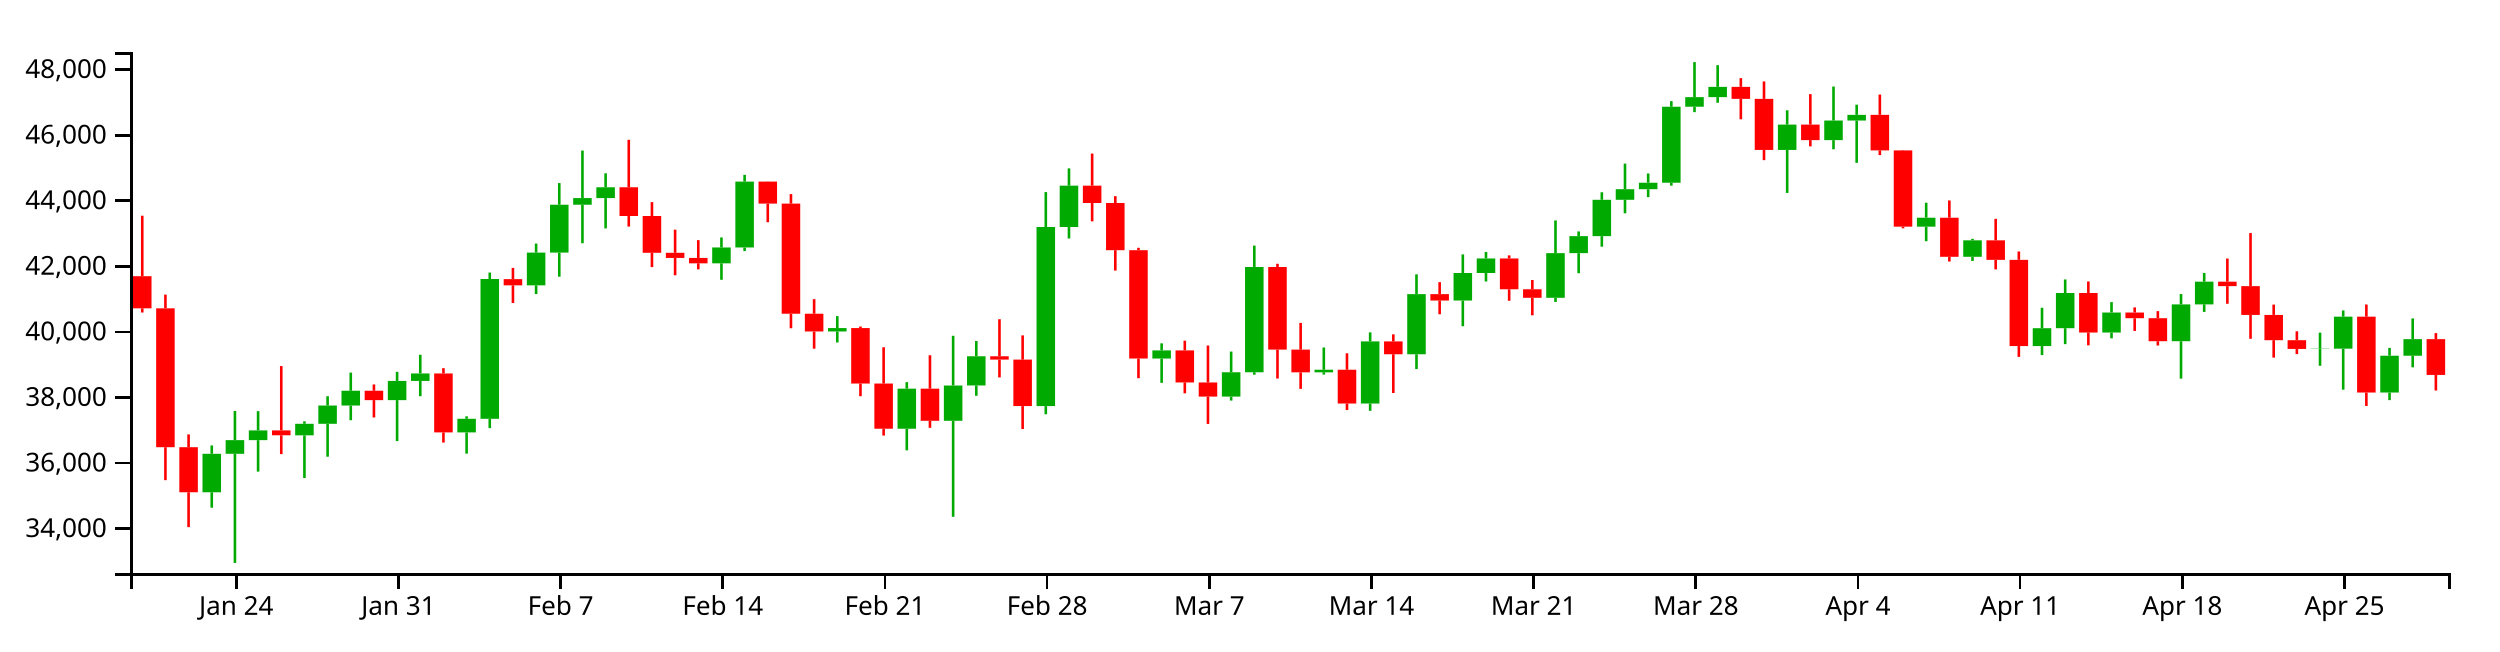
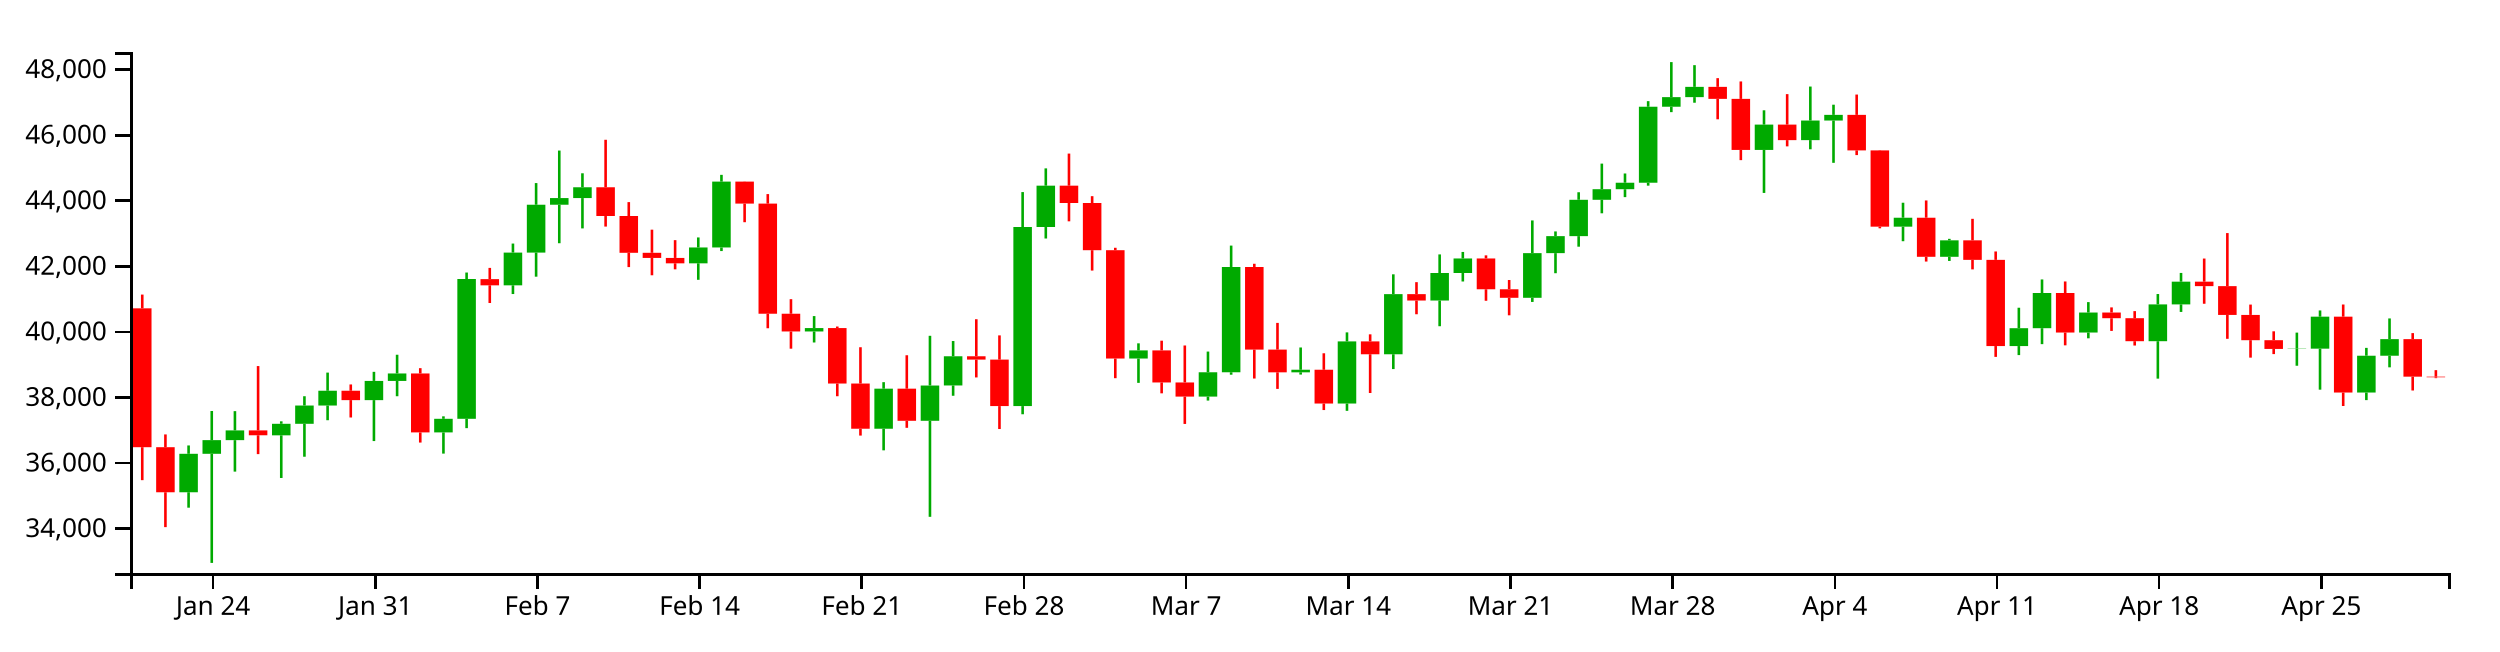
<svg xmlns="http://www.w3.org/2000/svg" version="1.1" width="960" height="250">
  <g transform="translate(50,20)">
    <style>.axis path,.axis line{fill:none;stroke:#000;shape-rendering:crispEdges;}path.candle{stroke:#000000;}path.candle.body{stroke-width:0;}path.candle.up{fill:#00AA00;stroke:#00AA00;}path.candle.down{fill:#FF0000;stroke:#FF0000;}</style>
    <g class="candlestick">
      <g class="data">
-         <path class="candle body up" d="M 27.757 169.028 l 7.117 0 L 34.874 154.257 l -7.117 0 L 27.757 169.028 M 36.653 154.257 l 7.117 0 L 43.77 149.021 l -7.117 0 L 36.653 154.257 M 45.55 149.021 l 7.117 0 L 52.667 145.269 l -7.117 0 L 45.55 149.021 M 63.343 147.172 l 7.117 0 L 70.46 142.728 l -7.117 0 L 63.343 147.172 M 72.239 142.728 l 7.117 0 L 79.356 135.722 l -7.117 0 L 72.239 142.728 M 81.136 135.722 l 7.117 0 L 88.253 130.052 l -7.117 0 L 81.136 135.722 M 98.928 133.642 l 7.117 0 L 106.046 126.274 l -7.117 0 L 98.928 133.642 M 107.825 126.274 l 7.117 0 L 114.942 123.407 l -7.117 0 L 107.825 126.274 M 125.618 146.049 l 7.117 0 L 132.735 140.821 l -7.117 0 L 125.618 146.049 M 134.514 140.816 l 7.117 0 L 141.631 87.147 l -7.117 0 L 134.514 140.816 M 152.307 89.56 l 7.117 0 L 159.424 76.991 l -7.117 0 L 152.307 89.56 M 161.204 76.991 l 7.117 0 L 168.321 58.618 l -7.117 0 L 161.204 76.991 M 170.1 58.618 l 7.117 0 L 177.217 56.062 l -7.117 0 L 170.1 58.618 M 178.996 56.062 l 7.117 0 L 186.114 51.91 l -7.117 0 L 178.996 56.062 M 223.479 81.111 l 7.117 0 L 230.596 75.038 l -7.117 0 L 223.479 81.111 M 232.375 75.038 l 7.117 0 L 239.492 49.742 l -7.117 0 L 232.375 75.038 M 267.961 107.291 l 7.117 0 L 275.078 105.973 l -7.117 0 L 267.961 107.291 M 294.65 144.642 l 7.117 0 L 301.767 129.253 l -7.117 0 L 294.65 144.642 M 312.443 141.596 l 7.117 0 L 319.56 128.033 l -7.117 0 L 312.443 141.596 M 321.339 128.014 l 7.117 0 L 328.457 116.801 l -7.117 0 L 321.339 128.014 M 348.029 135.942 l 7.117 0 L 355.146 67.18 l -7.117 0 L 348.029 135.942 M 356.925 67.18 l 7.117 0 L 364.042 51.299 l -7.117 0 L 356.925 67.18 M 392.511 117.689 l 7.117 0 L 399.628 114.55 l -7.117 0 L 392.511 117.689 M 419.2 132.304 l 7.117 0 L 426.317 122.953 l -7.117 0 L 419.2 132.304 M 428.097 122.953 l 7.117 0 L 435.214 82.52 l -7.117 0 L 428.097 122.953 M 454.786 122.966 l 7.117 0 L 461.903 121.987 l -7.117 0 L 454.786 122.966 M 472.579 134.956 l 7.117 0 L 479.696 111.108 l -7.117 0 L 472.579 134.956 M 490.372 116.031 l 7.117 0 L 497.489 92.942 l -7.117 0 L 490.372 116.031 M 508.165 95.412 l 7.117 0 L 515.282 84.84 l -7.117 0 L 508.165 95.412 M 517.061 84.84 l 7.117 0 L 524.178 79.254 l -7.117 0 L 517.061 84.84 M 543.75 94.349 l 7.117 0 L 550.868 77.201 l -7.117 0 L 543.75 94.349 M 552.647 77.201 l 7.117 0 L 559.764 70.671 l -7.117 0 L 552.647 77.201 M 561.543 70.671 l 7.117 0 L 568.661 56.711 l -7.117 0 L 561.543 70.671 M 570.44 56.711 l 7.117 0 L 577.557 52.66 l -7.117 0 L 570.44 56.711 M 579.336 52.66 l 7.117 0 L 586.453 50.165 l -7.117 0 L 579.336 52.66 M 588.233 50.165 l 7.117 0 L 595.35 20.997 l -7.117 0 L 588.233 50.165 M 597.129 20.997 l 7.117 0 L 604.246 17.289 l -7.117 0 L 597.129 20.997 M 606.026 17.289 l 7.117 0 L 613.143 13.353 l -7.117 0 L 606.026 17.289 M 632.715 37.585 l 7.117 0 L 639.832 27.85 l -7.117 0 L 632.715 37.585 M 650.508 33.8 l 7.117 0 L 657.625 26.291 l -7.117 0 L 650.508 33.8 M 659.404 26.29 l 7.117 0 L 666.521 24.11 l -7.117 0 L 659.404 26.29 M 686.094 67.048 l 7.117 0 L 693.211 63.602 l -7.117 0 L 686.094 67.048 M 703.886 78.613 l 7.117 0 L 711.004 72.293 l -7.117 0 L 703.886 78.613 M 730.576 112.882 l 7.117 0 L 737.693 106.026 l -7.117 0 L 730.576 112.882 M 739.472 106.026 l 7.117 0 L 746.589 92.517 l -7.117 0 L 739.472 106.026 M 757.265 107.695 l 7.117 0 L 764.382 100.02 l -7.117 0 L 757.265 107.695 M 783.954 111.023 l 7.117 0 L 791.072 96.882 l -7.117 0 L 783.954 111.023 M 792.851 96.882 l 7.117 0 L 799.968 88.168 l -7.117 0 L 792.851 96.882 M 837.333 114.001 l 7.117 0 L 844.45 113.893 l -7.117 0 L 837.333 114.001 M 846.23 113.893 l 7.117 0 L 853.347 101.604 l -7.117 0 L 846.23 113.893 M 864.022 130.734 l 7.117 0 L 871.14 116.593 l -7.117 0 L 864.022 130.734 M 872.919 116.593 l 7.117 0 L 880.036 110.217 l -7.117 0 L 872.919 116.593" />
-         <path class="candle body down" d="M 1.068 86.067 l 7.117 0 L 8.185 98.396 l -7.117 0 L 1.068 86.067 M 9.964 98.396 l 7.117 0 L 17.081 151.729 l -7.117 0 L 9.964 98.396 M 18.86 151.729 l 7.117 0 L 25.978 169.028 l -7.117 0 L 18.86 151.729 M 54.446 145.269 l 7.117 0 L 61.563 147.145 l -7.117 0 L 54.446 145.269 M 90.032 130.052 l 7.117 0 L 97.149 133.642 l -7.117 0 L 90.032 130.052 M 116.721 123.407 l 7.117 0 L 123.838 146.049 l -7.117 0 L 116.721 123.407 M 143.411 87.179 l 7.117 0 L 150.528 89.56 l -7.117 0 L 143.411 87.179 M 187.893 51.91 l 7.117 0 L 195.01 62.956 l -7.117 0 L 187.893 51.91 M 196.789 62.956 l 7.117 0 L 203.906 77.08 l -7.117 0 L 196.789 62.956 M 205.686 77.08 l 7.117 0 L 212.803 79.043 l -7.117 0 L 205.686 77.08 M 214.582 79.043 l 7.117 0 L 221.699 81.111 l -7.117 0 L 214.582 79.043 M 241.271 49.742 l 7.117 0 L 248.389 58.195 l -7.117 0 L 241.271 49.742 M 250.168 58.195 l 7.117 0 L 257.285 100.476 l -7.117 0 L 250.168 58.195 M 259.064 100.476 l 7.117 0 L 266.182 107.291 l -7.117 0 L 259.064 100.476 M 276.857 105.973 l 7.117 0 L 283.974 127.281 l -7.117 0 L 276.857 105.973 M 285.754 127.281 l 7.117 0 L 292.871 144.642 l -7.117 0 L 285.754 127.281 M 303.547 129.253 l 7.117 0 L 310.664 141.596 l -7.117 0 L 303.547 129.253 M 330.236 116.802 l 7.117 0 L 337.353 118.091 l -7.117 0 L 330.236 116.802 M 339.132 118.091 l 7.117 0 L 346.25 135.942 l -7.117 0 L 339.132 118.091 M 365.822 51.299 l 7.117 0 L 372.939 57.951 l -7.117 0 L 365.822 51.299 M 374.718 57.95 l 7.117 0 L 381.835 76.07 l -7.117 0 L 374.718 57.95 M 383.615 76.07 l 7.117 0 L 390.732 117.689 l -7.117 0 L 383.615 76.07 M 401.407 114.55 l 7.117 0 L 408.525 126.854 l -7.117 0 L 401.407 114.55 M 410.304 126.854 l 7.117 0 L 417.421 132.304 l -7.117 0 L 410.304 126.854 M 436.993 82.52 l 7.117 0 L 444.11 114.247 l -7.117 0 L 436.993 82.52 M 445.89 114.247 l 7.117 0 L 453.007 122.966 l -7.117 0 L 445.89 114.247 M 463.683 121.987 l 7.117 0 L 470.8 134.956 l -7.117 0 L 463.683 121.987 M 481.475 111.108 l 7.117 0 L 488.593 116.031 l -7.117 0 L 481.475 111.108 M 499.268 92.942 l 7.117 0 L 506.385 95.412 l -7.117 0 L 499.268 92.942 M 525.958 79.254 l 7.117 0 L 533.075 91.078 l -7.117 0 L 525.958 79.254 M 534.854 91.078 l 7.117 0 L 541.971 94.35 l -7.117 0 L 534.854 91.078 M 614.922 13.353 l 7.117 0 L 622.039 17.972 l -7.117 0 L 614.922 13.353 M 623.818 17.972 l 7.117 0 L 630.936 37.585 l -7.117 0 L 623.818 17.972 M 641.611 27.85 l 7.117 0 L 648.729 33.8 l -7.117 0 L 641.611 27.85 M 668.301 24.11 l 7.117 0 L 675.418 37.746 l -7.117 0 L 668.301 24.11 M 677.197 37.747 l 7.117 0 L 684.314 67.048 l -7.117 0 L 677.197 37.747 M 694.99 63.601 l 7.117 0 L 702.107 78.613 l -7.117 0 L 694.99 63.601 M 712.783 72.293 l 7.117 0 L 719.9 79.786 l -7.117 0 L 712.783 72.293 M 721.679 79.786 l 7.117 0 L 728.796 112.882 l -7.117 0 L 721.679 79.786 M 748.369 92.517 l 7.117 0 L 755.486 107.695 l -7.117 0 L 748.369 92.517 M 766.162 100.02 l 7.117 0 L 773.279 102.201 l -7.117 0 L 766.162 100.02 M 775.058 102.201 l 7.117 0 L 782.175 111.023 l -7.117 0 L 775.058 102.201 M 801.747 88.168 l 7.117 0 L 808.864 89.868 l -7.117 0 L 801.747 88.168 M 810.644 89.868 l 7.117 0 L 817.761 100.925 l -7.117 0 L 810.644 89.868 M 819.54 100.925 l 7.117 0 L 826.657 110.631 l -7.117 0 L 819.54 100.925 M 828.437 110.631 l 7.117 0 L 835.554 114.001 l -7.117 0 L 828.437 110.631 M 855.126 101.604 l 7.117 0 L 862.243 130.734 l -7.117 0 L 855.126 101.604 M 881.815 110.217 l 7.117 0 L 888.932 123.968 l -7.117 0 L 881.815 110.217" />
+         <path class="candle body up" d="M 18.86 169.028 l 7.117 0 L 25.978 154.257 l -7.117 0 L 18.86 169.028 M 27.757 154.257 l 7.117 0 L 34.874 149.021 l -7.117 0 L 27.757 154.257 M 36.653 149.021 l 7.117 0 L 43.77 145.269 l -7.117 0 L 36.653 149.021 M 54.446 147.172 l 7.117 0 L 61.563 142.728 l -7.117 0 L 54.446 147.172 M 63.343 142.728 l 7.117 0 L 70.46 135.722 l -7.117 0 L 63.343 142.728 M 72.239 135.722 l 7.117 0 L 79.356 130.052 l -7.117 0 L 72.239 135.722 M 90.032 133.642 l 7.117 0 L 97.149 126.274 l -7.117 0 L 90.032 133.642 M 98.928 126.274 l 7.117 0 L 106.046 123.407 l -7.117 0 L 98.928 126.274 M 116.721 146.049 l 7.117 0 L 123.838 140.821 l -7.117 0 L 116.721 146.049 M 125.618 140.816 l 7.117 0 L 132.735 87.147 l -7.117 0 L 125.618 140.816 M 143.411 89.56 l 7.117 0 L 150.528 76.991 l -7.117 0 L 143.411 89.56 M 152.307 76.991 l 7.117 0 L 159.424 58.618 l -7.117 0 L 152.307 76.991 M 161.204 58.618 l 7.117 0 L 168.321 56.062 l -7.117 0 L 161.204 58.618 M 170.1 56.062 l 7.117 0 L 177.217 51.91 l -7.117 0 L 170.1 56.062 M 214.582 81.111 l 7.117 0 L 221.699 75.038 l -7.117 0 L 214.582 81.111 M 223.479 75.038 l 7.117 0 L 230.596 49.742 l -7.117 0 L 223.479 75.038 M 259.064 107.291 l 7.117 0 L 266.182 105.973 l -7.117 0 L 259.064 107.291 M 285.754 144.642 l 7.117 0 L 292.871 129.253 l -7.117 0 L 285.754 144.642 M 303.547 141.596 l 7.117 0 L 310.664 128.033 l -7.117 0 L 303.547 141.596 M 312.443 128.014 l 7.117 0 L 319.56 116.801 l -7.117 0 L 312.443 128.014 M 339.132 135.942 l 7.117 0 L 346.25 67.18 l -7.117 0 L 339.132 135.942 M 348.029 67.18 l 7.117 0 L 355.146 51.299 l -7.117 0 L 348.029 67.18 M 383.615 117.689 l 7.117 0 L 390.732 114.55 l -7.117 0 L 383.615 117.689 M 410.304 132.304 l 7.117 0 L 417.421 122.953 l -7.117 0 L 410.304 132.304 M 419.2 122.953 l 7.117 0 L 426.317 82.52 l -7.117 0 L 419.2 122.953 M 445.89 122.966 l 7.117 0 L 453.007 121.987 l -7.117 0 L 445.89 122.966 M 463.683 134.956 l 7.117 0 L 470.8 111.108 l -7.117 0 L 463.683 134.956 M 481.475 116.031 l 7.117 0 L 488.593 92.942 l -7.117 0 L 481.475 116.031 M 499.268 95.412 l 7.117 0 L 506.385 84.84 l -7.117 0 L 499.268 95.412 M 508.165 84.84 l 7.117 0 L 515.282 79.254 l -7.117 0 L 508.165 84.84 M 534.854 94.349 l 7.117 0 L 541.971 77.201 l -7.117 0 L 534.854 94.349 M 543.75 77.201 l 7.117 0 L 550.868 70.671 l -7.117 0 L 543.75 77.201 M 552.647 70.671 l 7.117 0 L 559.764 56.711 l -7.117 0 L 552.647 70.671 M 561.543 56.711 l 7.117 0 L 568.661 52.66 l -7.117 0 L 561.543 56.711 M 570.44 52.66 l 7.117 0 L 577.557 50.165 l -7.117 0 L 570.44 52.66 M 579.336 50.165 l 7.117 0 L 586.453 20.997 l -7.117 0 L 579.336 50.165 M 588.233 20.997 l 7.117 0 L 595.35 17.289 l -7.117 0 L 588.233 20.997 M 597.129 17.289 l 7.117 0 L 604.246 13.353 l -7.117 0 L 597.129 17.289 M 623.818 37.585 l 7.117 0 L 630.936 27.85 l -7.117 0 L 623.818 37.585 M 641.611 33.8 l 7.117 0 L 648.729 26.291 l -7.117 0 L 641.611 33.8 M 650.508 26.29 l 7.117 0 L 657.625 24.11 l -7.117 0 L 650.508 26.29 M 677.197 67.048 l 7.117 0 L 684.314 63.602 l -7.117 0 L 677.197 67.048 M 694.99 78.613 l 7.117 0 L 702.107 72.293 l -7.117 0 L 694.99 78.613 M 721.679 112.882 l 7.117 0 L 728.796 106.026 l -7.117 0 L 721.679 112.882 M 730.576 106.026 l 7.117 0 L 737.693 92.517 l -7.117 0 L 730.576 106.026 M 748.369 107.695 l 7.117 0 L 755.486 100.02 l -7.117 0 L 748.369 107.695 M 775.058 111.023 l 7.117 0 L 782.175 96.882 l -7.117 0 L 775.058 111.023 M 783.954 96.882 l 7.117 0 L 791.072 88.168 l -7.117 0 L 783.954 96.882 M 828.437 114.001 l 7.117 0 L 835.554 113.893 l -7.117 0 L 828.437 114.001 M 837.333 113.893 l 7.117 0 L 844.45 101.604 l -7.117 0 L 837.333 113.893 M 855.126 130.734 l 7.117 0 L 862.243 116.593 l -7.117 0 L 855.126 130.734 M 864.022 116.593 l 7.117 0 L 871.14 110.217 l -7.117 0 L 864.022 116.593" />
+         <path class="candle body down" d="M 1.068 98.396 l 7.117 0 L 8.185 151.729 l -7.117 0 L 1.068 98.396 M 9.964 151.729 l 7.117 0 L 17.081 169.028 l -7.117 0 L 9.964 151.729 M 45.55 145.269 l 7.117 0 L 52.667 147.145 l -7.117 0 L 45.55 145.269 M 81.136 130.052 l 7.117 0 L 88.253 133.642 l -7.117 0 L 81.136 130.052 M 107.825 123.407 l 7.117 0 L 114.942 146.049 l -7.117 0 L 107.825 123.407 M 134.514 87.179 l 7.117 0 L 141.631 89.56 l -7.117 0 L 134.514 87.179 M 178.996 51.91 l 7.117 0 L 186.114 62.956 l -7.117 0 L 178.996 51.91 M 187.893 62.956 l 7.117 0 L 195.01 77.08 l -7.117 0 L 187.893 62.956 M 196.789 77.08 l 7.117 0 L 203.906 79.043 l -7.117 0 L 196.789 77.08 M 205.686 79.043 l 7.117 0 L 212.803 81.111 l -7.117 0 L 205.686 79.043 M 232.375 49.742 l 7.117 0 L 239.492 58.195 l -7.117 0 L 232.375 49.742 M 241.271 58.195 l 7.117 0 L 248.389 100.476 l -7.117 0 L 241.271 58.195 M 250.168 100.476 l 7.117 0 L 257.285 107.291 l -7.117 0 L 250.168 100.476 M 267.961 105.973 l 7.117 0 L 275.078 127.281 l -7.117 0 L 267.961 105.973 M 276.857 127.281 l 7.117 0 L 283.974 144.642 l -7.117 0 L 276.857 127.281 M 294.65 129.253 l 7.117 0 L 301.767 141.596 l -7.117 0 L 294.65 129.253 M 321.339 116.802 l 7.117 0 L 328.457 118.091 l -7.117 0 L 321.339 116.802 M 330.236 118.091 l 7.117 0 L 337.353 135.942 l -7.117 0 L 330.236 118.091 M 356.925 51.299 l 7.117 0 L 364.042 57.951 l -7.117 0 L 356.925 51.299 M 365.822 57.95 l 7.117 0 L 372.939 76.07 l -7.117 0 L 365.822 57.95 M 374.718 76.07 l 7.117 0 L 381.835 117.689 l -7.117 0 L 374.718 76.07 M 392.511 114.55 l 7.117 0 L 399.628 126.854 l -7.117 0 L 392.511 114.55 M 401.407 126.854 l 7.117 0 L 408.525 132.304 l -7.117 0 L 401.407 126.854 M 428.097 82.52 l 7.117 0 L 435.214 114.247 l -7.117 0 L 428.097 82.52 M 436.993 114.247 l 7.117 0 L 444.11 122.966 l -7.117 0 L 436.993 114.247 M 454.786 121.987 l 7.117 0 L 461.903 134.956 l -7.117 0 L 454.786 121.987 M 472.579 111.108 l 7.117 0 L 479.696 116.031 l -7.117 0 L 472.579 111.108 M 490.372 92.942 l 7.117 0 L 497.489 95.412 l -7.117 0 L 490.372 92.942 M 517.061 79.254 l 7.117 0 L 524.178 91.078 l -7.117 0 L 517.061 79.254 M 525.958 91.078 l 7.117 0 L 533.075 94.35 l -7.117 0 L 525.958 91.078 M 606.026 13.353 l 7.117 0 L 613.143 17.972 l -7.117 0 L 606.026 13.353 M 614.922 17.972 l 7.117 0 L 622.039 37.585 l -7.117 0 L 614.922 17.972 M 632.715 27.85 l 7.117 0 L 639.832 33.8 l -7.117 0 L 632.715 27.85 M 659.404 24.11 l 7.117 0 L 666.521 37.746 l -7.117 0 L 659.404 24.11 M 668.301 37.747 l 7.117 0 L 675.418 67.048 l -7.117 0 L 668.301 37.747 M 686.094 63.601 l 7.117 0 L 693.211 78.613 l -7.117 0 L 686.094 63.601 M 703.886 72.293 l 7.117 0 L 711.004 79.786 l -7.117 0 L 703.886 72.293 M 712.783 79.786 l 7.117 0 L 719.9 112.882 l -7.117 0 L 712.783 79.786 M 739.472 92.517 l 7.117 0 L 746.589 107.695 l -7.117 0 L 739.472 92.517 M 757.265 100.02 l 7.117 0 L 764.382 102.201 l -7.117 0 L 757.265 100.02 M 766.162 102.201 l 7.117 0 L 773.279 111.023 l -7.117 0 L 766.162 102.201 M 792.851 88.168 l 7.117 0 L 799.968 89.868 l -7.117 0 L 792.851 88.168 M 801.747 89.868 l 7.117 0 L 808.864 100.925 l -7.117 0 L 801.747 89.868 M 810.644 100.925 l 7.117 0 L 817.761 110.631 l -7.117 0 L 810.644 100.925 M 819.54 110.631 l 7.117 0 L 826.657 114.001 l -7.117 0 L 819.54 110.631 M 846.23 101.604 l 7.117 0 L 853.347 130.734 l -7.117 0 L 846.23 101.604 M 872.919 110.217 l 7.117 0 L 880.036 124.647 l -7.117 0 L 872.919 110.217 M 881.815 124.647 l 7.117 0 L 888.932 124.873 l -7.117 0 L 881.815 124.647" />
        <path class="candle body equal" />
-         <path class="candle wick up" d="M 31.315 151.053 L 31.315 154.257 M 31.315 169.028 L 31.315 174.952 M 40.212 137.819 L 40.212 149.021 M 40.212 154.257 L 40.212 196.154 M 49.108 137.88 L 49.108 145.269 M 49.108 149.021 L 49.108 161.101 M 66.901 141.792 L 66.901 142.728 M 66.901 147.172 L 66.901 163.544 M 75.798 132.153 L 75.798 135.722 M 75.798 142.728 L 75.798 155.384 M 84.694 123.077 L 84.694 130.052 M 84.694 135.722 L 84.694 141.364 M 102.487 122.785 L 102.487 126.274 M 102.487 133.642 L 102.487 149.37 M 111.383 116.222 L 111.383 123.407 M 111.383 126.274 L 111.383 132.153 M 129.176 139.871 L 129.176 140.821 M 129.176 146.049 L 129.176 154.188 M 138.073 84.653 L 138.073 87.147 M 138.073 140.816 L 138.073 144.408 M 155.866 73.526 L 155.866 76.991 M 155.866 89.56 L 155.866 92.91 M 164.762 50.301 L 164.762 58.618 M 164.762 76.991 L 164.762 86.246 M 173.659 37.816 L 173.659 56.062 M 173.659 58.618 L 173.659 73.4 M 182.555 46.542 L 182.555 51.91 M 182.555 56.062 L 182.555 67.71 M 227.037 71.179 L 227.037 75.038 M 227.037 81.111 L 227.037 87.445 M 235.934 47.142 L 235.934 49.742 M 235.934 75.038 L 235.934 76.409 M 271.519 101.375 L 271.519 105.973 M 271.519 107.291 L 271.519 111.515 M 298.209 126.751 L 298.209 129.253 M 298.209 144.642 L 298.209 152.929 M 316.002 108.946 L 316.002 128.033 M 316.002 141.596 L 316.002 178.461 M 324.898 110.954 L 324.898 116.801 M 324.898 128.014 L 324.898 131.972 M 351.587 53.759 L 351.587 67.18 M 351.587 135.942 L 351.587 139.076 M 360.484 44.654 L 360.484 51.299 M 360.484 67.18 L 360.484 71.587 M 396.07 111.839 L 396.07 114.55 M 396.07 117.689 L 396.07 127.021 M 422.759 115.002 L 422.759 122.953 M 422.759 132.304 L 422.759 133.819 M 431.655 74.306 L 431.655 82.52 M 431.655 122.953 L 431.655 123.887 M 458.345 113.433 L 458.345 121.987 M 458.345 122.966 L 458.345 123.836 M 476.138 107.635 L 476.138 111.108 M 476.138 134.956 L 476.138 137.756 M 493.93 85.337 L 493.93 92.942 M 493.93 116.031 L 493.93 121.721 M 511.723 77.694 L 511.723 84.84 M 511.723 95.412 L 511.723 105.269 M 520.62 76.75 L 520.62 79.254 M 520.62 84.84 L 520.62 88.091 M 547.309 64.649 L 547.309 77.201 M 547.309 94.349 L 547.309 95.945 M 556.206 68.868 L 556.206 70.671 M 556.206 77.201 L 556.206 84.916 M 565.102 53.822 L 565.102 56.711 M 565.102 70.671 L 565.102 74.729 M 573.998 42.826 L 573.998 52.66 M 573.998 56.711 L 573.998 61.904 M 582.895 46.618 L 582.895 50.165 M 582.895 52.66 L 582.895 55.697 M 591.791 18.841 L 591.791 20.997 M 591.791 50.165 L 591.791 51.296 M 600.688 3.846 L 600.688 17.289 M 600.688 20.997 L 600.688 23.064 M 609.584 5.022 L 609.584 13.353 M 609.584 17.289 L 609.584 19.447 M 636.273 22.353 L 636.273 27.85 M 636.273 37.585 L 636.273 54.085 M 654.066 13.236 L 654.066 26.291 M 654.066 33.8 L 654.066 37.326 M 662.963 20.204 L 662.963 24.11 M 662.963 26.29 L 662.963 42.526 M 689.652 57.85 L 689.652 63.602 M 689.652 67.048 L 689.652 72.628 M 707.445 71.713 L 707.445 72.293 M 707.445 78.613 L 707.445 80.206 M 734.134 98.168 L 734.134 106.026 M 734.134 112.882 L 734.134 116.355 M 743.031 87.31 L 743.031 92.517 M 743.031 106.026 L 743.031 112.15 M 760.824 96.01 L 760.824 100.02 M 760.824 107.695 L 760.824 109.911 M 787.513 92.908 L 787.513 96.882 M 787.513 111.023 L 787.513 125.397 M 796.409 84.808 L 796.409 88.168 M 796.409 96.882 L 796.409 99.78 M 840.892 107.725 L 840.892 113.893 M 840.892 114.001 L 840.892 120.447 M 849.788 99.213 L 849.788 101.604 M 849.788 113.893 L 849.788 129.634 M 867.581 113.584 L 867.581 116.593 M 867.581 130.734 L 867.581 133.647 M 876.477 102.278 L 876.477 110.217 M 876.477 116.593 L 876.477 121.054" style="stroke-width: 1px;" />
-         <path class="candle wick down" d="M 4.626 62.836 L 4.626 86.067 M 4.626 98.396 L 4.626 100.002 M 13.523 93.119 L 13.523 98.396 M 13.523 151.729 L 13.523 164.382 M 22.419 146.819 L 22.419 151.729 M 22.419 169.028 L 22.419 182.419 M 58.005 120.569 L 58.005 145.269 M 58.005 147.145 L 58.005 154.382 M 93.591 127.629 L 93.591 130.052 M 93.591 133.642 L 93.591 140.317 M 120.28 121.375 L 120.28 123.407 M 120.28 146.049 L 120.28 149.945 M 146.969 82.873 L 146.969 87.179 M 146.969 89.56 L 146.969 96.355 M 191.451 33.674 L 191.451 51.91 M 191.451 62.956 L 191.451 67.004 M 200.348 57.61 L 200.348 62.956 M 200.348 77.08 L 200.348 82.561 M 209.244 68.194 L 209.244 77.08 M 209.244 79.043 L 209.244 85.704 M 218.141 72.217 L 218.141 79.043 M 218.141 81.111 L 218.141 83.423 M 244.83 49.678 L 244.83 49.742 M 244.83 58.195 L 244.83 65.329 M 253.727 54.529 L 253.727 58.195 M 253.727 100.476 L 253.727 106.048 M 262.623 94.883 L 262.623 100.476 M 262.623 107.291 L 262.623 113.895 M 280.416 105.39 L 280.416 105.973 M 280.416 127.281 L 280.416 132.153 M 289.312 113.336 L 289.312 127.281 M 289.312 144.642 L 289.312 147.263 M 307.105 116.414 L 307.105 129.253 M 307.105 141.596 L 307.105 144.281 M 333.794 102.582 L 333.794 116.802 M 333.794 118.091 L 333.794 124.936 M 342.691 108.786 L 342.691 118.091 M 342.691 135.942 L 342.691 144.744 M 369.38 38.975 L 369.38 51.299 M 369.38 57.951 L 369.38 64.988 M 378.277 55.33 L 378.277 57.95 M 378.277 76.07 L 378.277 83.898 M 387.173 75.147 L 387.173 76.07 M 387.173 117.689 L 387.173 125.227 M 404.966 110.824 L 404.966 114.55 M 404.966 126.854 L 404.966 131.038 M 413.862 112.666 L 413.862 126.854 M 413.862 132.304 L 413.862 142.793 M 440.552 81.287 L 440.552 82.52 M 440.552 114.247 L 440.552 125.357 M 449.448 103.995 L 449.448 114.247 M 449.448 122.966 L 449.448 129.337 M 467.241 115.658 L 467.241 121.987 M 467.241 134.956 L 467.241 137.46 M 485.034 108.385 L 485.034 111.108 M 485.034 116.031 L 485.034 130.915 M 502.827 88.349 L 502.827 92.942 M 502.827 95.412 L 502.827 100.674 M 529.516 78.056 L 529.516 79.254 M 529.516 91.078 L 529.516 95.499 M 538.413 87.525 L 538.413 91.078 M 538.413 94.35 L 538.413 101.077 M 618.481 10.011 L 618.481 13.353 M 618.481 17.972 L 618.481 25.811 M 627.377 11.273 L 627.377 17.972 M 627.377 37.585 L 627.377 41.493 M 645.17 16.146 L 645.17 27.85 M 645.17 33.8 L 645.17 36.205 M 671.859 16.31 L 671.859 24.11 M 671.859 37.746 L 671.859 39.556 M 680.756 37.626 L 680.756 37.747 M 680.756 67.048 L 680.756 67.671 M 698.549 56.973 L 698.549 63.601 M 698.549 78.613 L 698.549 80.437 M 716.341 64.028 L 716.341 72.293 M 716.341 79.786 L 716.341 83.448 M 725.238 76.564 L 725.238 79.786 M 725.238 112.882 L 725.238 117.043 M 751.927 88.082 L 751.927 92.517 M 751.927 107.695 L 751.927 112.611 M 769.72 98.038 L 769.72 100.02 M 769.72 102.201 L 769.72 107.076 M 778.617 99.469 L 778.617 102.201 M 778.617 111.023 L 778.617 112.684 M 805.306 79.281 L 805.306 88.168 M 805.306 89.868 L 805.306 96.644 M 814.202 69.497 L 814.202 89.868 M 814.202 100.925 L 814.202 110.105 M 823.099 96.958 L 823.099 100.925 M 823.099 110.631 L 823.099 117.332 M 831.995 107.221 L 831.995 110.631 M 831.995 114.001 L 831.995 115.973 M 858.685 96.93 L 858.685 101.604 M 858.685 130.734 L 858.685 135.902 M 885.374 107.911 L 885.374 110.217 M 885.374 123.968 L 885.374 129.949" style="stroke-width: 1px;" />
+         <path class="candle wick up" d="M 22.419 151.053 L 22.419 154.257 M 22.419 169.028 L 22.419 174.952 M 31.315 137.819 L 31.315 149.021 M 31.315 154.257 L 31.315 196.154 M 40.212 137.88 L 40.212 145.269 M 40.212 149.021 L 40.212 161.101 M 58.005 141.792 L 58.005 142.728 M 58.005 147.172 L 58.005 163.544 M 66.901 132.153 L 66.901 135.722 M 66.901 142.728 L 66.901 155.384 M 75.798 123.077 L 75.798 130.052 M 75.798 135.722 L 75.798 141.364 M 93.591 122.785 L 93.591 126.274 M 93.591 133.642 L 93.591 149.37 M 102.487 116.222 L 102.487 123.407 M 102.487 126.274 L 102.487 132.153 M 120.28 139.871 L 120.28 140.821 M 120.28 146.049 L 120.28 154.188 M 129.176 84.653 L 129.176 87.147 M 129.176 140.816 L 129.176 144.408 M 146.969 73.526 L 146.969 76.991 M 146.969 89.56 L 146.969 92.91 M 155.866 50.301 L 155.866 58.618 M 155.866 76.991 L 155.866 86.246 M 164.762 37.816 L 164.762 56.062 M 164.762 58.618 L 164.762 73.4 M 173.659 46.542 L 173.659 51.91 M 173.659 56.062 L 173.659 67.71 M 218.141 71.179 L 218.141 75.038 M 218.141 81.111 L 218.141 87.445 M 227.037 47.142 L 227.037 49.742 M 227.037 75.038 L 227.037 76.409 M 262.623 101.375 L 262.623 105.973 M 262.623 107.291 L 262.623 111.515 M 289.312 126.751 L 289.312 129.253 M 289.312 144.642 L 289.312 152.929 M 307.105 108.946 L 307.105 128.033 M 307.105 141.596 L 307.105 178.461 M 316.002 110.954 L 316.002 116.801 M 316.002 128.014 L 316.002 131.972 M 342.691 53.759 L 342.691 67.18 M 342.691 135.942 L 342.691 139.076 M 351.587 44.654 L 351.587 51.299 M 351.587 67.18 L 351.587 71.587 M 387.173 111.839 L 387.173 114.55 M 387.173 117.689 L 387.173 127.021 M 413.862 115.002 L 413.862 122.953 M 413.862 132.304 L 413.862 133.819 M 422.759 74.306 L 422.759 82.52 M 422.759 122.953 L 422.759 123.887 M 449.448 113.433 L 449.448 121.987 M 449.448 122.966 L 449.448 123.836 M 467.241 107.635 L 467.241 111.108 M 467.241 134.956 L 467.241 137.756 M 485.034 85.337 L 485.034 92.942 M 485.034 116.031 L 485.034 121.721 M 502.827 77.694 L 502.827 84.84 M 502.827 95.412 L 502.827 105.269 M 511.723 76.75 L 511.723 79.254 M 511.723 84.84 L 511.723 88.091 M 538.413 64.649 L 538.413 77.201 M 538.413 94.349 L 538.413 95.945 M 547.309 68.868 L 547.309 70.671 M 547.309 77.201 L 547.309 84.916 M 556.206 53.822 L 556.206 56.711 M 556.206 70.671 L 556.206 74.729 M 565.102 42.826 L 565.102 52.66 M 565.102 56.711 L 565.102 61.904 M 573.998 46.618 L 573.998 50.165 M 573.998 52.66 L 573.998 55.697 M 582.895 18.841 L 582.895 20.997 M 582.895 50.165 L 582.895 51.296 M 591.791 3.846 L 591.791 17.289 M 591.791 20.997 L 591.791 23.064 M 600.688 5.022 L 600.688 13.353 M 600.688 17.289 L 600.688 19.447 M 627.377 22.353 L 627.377 27.85 M 627.377 37.585 L 627.377 54.085 M 645.17 13.236 L 645.17 26.291 M 645.17 33.8 L 645.17 37.326 M 654.066 20.204 L 654.066 24.11 M 654.066 26.29 L 654.066 42.526 M 680.756 57.85 L 680.756 63.602 M 680.756 67.048 L 680.756 72.628 M 698.549 71.713 L 698.549 72.293 M 698.549 78.613 L 698.549 80.206 M 725.238 98.168 L 725.238 106.026 M 725.238 112.882 L 725.238 116.355 M 734.134 87.31 L 734.134 92.517 M 734.134 106.026 L 734.134 112.15 M 751.927 96.01 L 751.927 100.02 M 751.927 107.695 L 751.927 109.911 M 778.617 92.908 L 778.617 96.882 M 778.617 111.023 L 778.617 125.397 M 787.513 84.808 L 787.513 88.168 M 787.513 96.882 L 787.513 99.78 M 831.995 107.725 L 831.995 113.893 M 831.995 114.001 L 831.995 120.447 M 840.892 99.213 L 840.892 101.604 M 840.892 113.893 L 840.892 129.634 M 858.685 113.584 L 858.685 116.593 M 858.685 130.734 L 858.685 133.647 M 867.581 102.278 L 867.581 110.217 M 867.581 116.593 L 867.581 121.054" style="stroke-width: 1px;" />
+         <path class="candle wick down" d="M 4.626 93.119 L 4.626 98.396 M 4.626 151.729 L 4.626 164.382 M 13.523 146.819 L 13.523 151.729 M 13.523 169.028 L 13.523 182.419 M 49.108 120.569 L 49.108 145.269 M 49.108 147.145 L 49.108 154.382 M 84.694 127.629 L 84.694 130.052 M 84.694 133.642 L 84.694 140.317 M 111.383 121.375 L 111.383 123.407 M 111.383 146.049 L 111.383 149.945 M 138.073 82.873 L 138.073 87.179 M 138.073 89.56 L 138.073 96.355 M 182.555 33.674 L 182.555 51.91 M 182.555 62.956 L 182.555 67.004 M 191.451 57.61 L 191.451 62.956 M 191.451 77.08 L 191.451 82.561 M 200.348 68.194 L 200.348 77.08 M 200.348 79.043 L 200.348 85.704 M 209.244 72.217 L 209.244 79.043 M 209.244 81.111 L 209.244 83.423 M 235.934 49.678 L 235.934 49.742 M 235.934 58.195 L 235.934 65.329 M 244.83 54.529 L 244.83 58.195 M 244.83 100.476 L 244.83 106.048 M 253.727 94.883 L 253.727 100.476 M 253.727 107.291 L 253.727 113.895 M 271.519 105.39 L 271.519 105.973 M 271.519 127.281 L 271.519 132.153 M 280.416 113.336 L 280.416 127.281 M 280.416 144.642 L 280.416 147.263 M 298.209 116.414 L 298.209 129.253 M 298.209 141.596 L 298.209 144.281 M 324.898 102.582 L 324.898 116.802 M 324.898 118.091 L 324.898 124.936 M 333.794 108.786 L 333.794 118.091 M 333.794 135.942 L 333.794 144.744 M 360.484 38.975 L 360.484 51.299 M 360.484 57.951 L 360.484 64.988 M 369.38 55.33 L 369.38 57.95 M 369.38 76.07 L 369.38 83.898 M 378.277 75.147 L 378.277 76.07 M 378.277 117.689 L 378.277 125.227 M 396.07 110.824 L 396.07 114.55 M 396.07 126.854 L 396.07 131.038 M 404.966 112.666 L 404.966 126.854 M 404.966 132.304 L 404.966 142.793 M 431.655 81.287 L 431.655 82.52 M 431.655 114.247 L 431.655 125.357 M 440.552 103.995 L 440.552 114.247 M 440.552 122.966 L 440.552 129.337 M 458.345 115.658 L 458.345 121.987 M 458.345 134.956 L 458.345 137.46 M 476.138 108.385 L 476.138 111.108 M 476.138 116.031 L 476.138 130.915 M 493.93 88.349 L 493.93 92.942 M 493.93 95.412 L 493.93 100.674 M 520.62 78.056 L 520.62 79.254 M 520.62 91.078 L 520.62 95.499 M 529.516 87.525 L 529.516 91.078 M 529.516 94.35 L 529.516 101.077 M 609.584 10.011 L 609.584 13.353 M 609.584 17.972 L 609.584 25.811 M 618.481 11.273 L 618.481 17.972 M 618.481 37.585 L 618.481 41.493 M 636.273 16.146 L 636.273 27.85 M 636.273 33.8 L 636.273 36.205 M 662.963 16.31 L 662.963 24.11 M 662.963 37.746 L 662.963 39.556 M 671.859 37.626 L 671.859 37.747 M 671.859 67.048 L 671.859 67.671 M 689.652 56.973 L 689.652 63.601 M 689.652 78.613 L 689.652 80.437 M 707.445 64.028 L 707.445 72.293 M 707.445 79.786 L 707.445 83.448 M 716.341 76.564 L 716.341 79.786 M 716.341 112.882 L 716.341 117.043 M 743.031 88.082 L 743.031 92.517 M 743.031 107.695 L 743.031 112.611 M 760.824 98.038 L 760.824 100.02 M 760.824 102.201 L 760.824 107.076 M 769.72 99.469 L 769.72 102.201 M 769.72 111.023 L 769.72 112.684 M 796.409 79.281 L 796.409 88.168 M 796.409 89.868 L 796.409 96.644 M 805.306 69.497 L 805.306 89.868 M 805.306 100.925 L 805.306 110.105 M 814.202 96.958 L 814.202 100.925 M 814.202 110.631 L 814.202 117.332 M 823.099 107.221 L 823.099 110.631 M 823.099 114.001 L 823.099 115.973 M 849.788 96.93 L 849.788 101.604 M 849.788 130.734 L 849.788 135.902 M 876.477 107.911 L 876.477 110.217 M 876.477 124.647 L 876.477 129.949 M 885.374 122.138 L 885.374 124.647 M 885.374 124.873 L 885.374 125.213" style="stroke-width: 1px;" />
        <path class="candle wick equal" style="stroke-width: 1px;" />
      </g>
    </g>
    <g class="x axis" transform="translate(0,200)" fill="none" font-size="10" font-family="sans-serif" text-anchor="middle">
      <path class="domain" stroke="#000" d="M0.5,6V0.5H890.5V6" />
-       <g class="tick" opacity="1" transform="translate(40.21192,0)">
+       <g class="tick" opacity="1" transform="translate(31.31547,0)">
        <line stroke="#000" y2="6" x1="0.5" x2="0.5" />
        <text fill="#000" y="9" x="0.5" dy="0.71em">Jan 24</text>
      </g>
-       <g class="tick" opacity="1" transform="translate(102.487,0)">
+       <g class="tick" opacity="1" transform="translate(93.59056,0)">
        <line stroke="#000" y2="6" x1="0.5" x2="0.5" />
        <text fill="#000" y="9" x="0.5" dy="0.71em">Jan 31</text>
      </g>
-       <g class="tick" opacity="1" transform="translate(164.7621,0)">
+       <g class="tick" opacity="1" transform="translate(155.8657,0)">
        <line stroke="#000" y2="6" x1="0.5" x2="0.5" />
        <text fill="#000" y="9" x="0.5" dy="0.71em">Feb  7</text>
      </g>
-       <g class="tick" opacity="1" transform="translate(227.0372,0)">
+       <g class="tick" opacity="1" transform="translate(218.1407,0)">
        <line stroke="#000" y2="6" x1="0.5" x2="0.5" />
        <text fill="#000" y="9" x="0.5" dy="0.71em">Feb 14</text>
      </g>
-       <g class="tick" opacity="1" transform="translate(289.3123,0)">
+       <g class="tick" opacity="1" transform="translate(280.4158,0)">
        <line stroke="#000" y2="6" x1="0.5" x2="0.5" />
        <text fill="#000" y="9" x="0.5" dy="0.71em">Feb 21</text>
      </g>
-       <g class="tick" opacity="1" transform="translate(351.5874,0)">
+       <g class="tick" opacity="1" transform="translate(342.6909,0)">
        <line stroke="#000" y2="6" x1="0.5" x2="0.5" />
        <text fill="#000" y="9" x="0.5" dy="0.71em">Feb 28</text>
      </g>
-       <g class="tick" opacity="1" transform="translate(413.8625,0)">
+       <g class="tick" opacity="1" transform="translate(404.966,0)">
        <line stroke="#000" y2="6" x1="0.5" x2="0.5" />
        <text fill="#000" y="9" x="0.5" dy="0.71em">Mar  7</text>
      </g>
-       <g class="tick" opacity="1" transform="translate(476.1375,0)">
+       <g class="tick" opacity="1" transform="translate(467.2411,0)">
        <line stroke="#000" y2="6" x1="0.5" x2="0.5" />
        <text fill="#000" y="9" x="0.5" dy="0.71em">Mar 14</text>
      </g>
-       <g class="tick" opacity="1" transform="translate(538.4126,0)">
+       <g class="tick" opacity="1" transform="translate(529.5162,0)">
        <line stroke="#000" y2="6" x1="0.5" x2="0.5" />
        <text fill="#000" y="9" x="0.5" dy="0.71em">Mar 21</text>
      </g>
-       <g class="tick" opacity="1" transform="translate(600.6877,0)">
+       <g class="tick" opacity="1" transform="translate(591.7913,0)">
        <line stroke="#000" y2="6" x1="0.5" x2="0.5" />
        <text fill="#000" y="9" x="0.5" dy="0.71em">Mar 28</text>
      </g>
-       <g class="tick" opacity="1" transform="translate(662.9628,0)">
+       <g class="tick" opacity="1" transform="translate(654.0664,0)">
        <line stroke="#000" y2="6" x1="0.5" x2="0.5" />
        <text fill="#000" y="9" x="0.5" dy="0.71em">Apr  4</text>
      </g>
-       <g class="tick" opacity="1" transform="translate(725.2379,0)">
+       <g class="tick" opacity="1" transform="translate(716.3415,0)">
        <line stroke="#000" y2="6" x1="0.5" x2="0.5" />
        <text fill="#000" y="9" x="0.5" dy="0.71em">Apr 11</text>
      </g>
-       <g class="tick" opacity="1" transform="translate(787.513,0)">
+       <g class="tick" opacity="1" transform="translate(778.6166,0)">
        <line stroke="#000" y2="6" x1="0.5" x2="0.5" />
        <text fill="#000" y="9" x="0.5" dy="0.71em">Apr 18</text>
      </g>
-       <g class="tick" opacity="1" transform="translate(849.7881,0)">
+       <g class="tick" opacity="1" transform="translate(840.8916,0)">
        <line stroke="#000" y2="6" x1="0.5" x2="0.5" />
        <text fill="#000" y="9" x="0.5" dy="0.71em">Apr 25</text>
      </g>
    </g>
    <g class="y axis" fill="none" font-size="10" font-family="sans-serif" text-anchor="end">
      <path class="domain" stroke="#000" d="M-6,200.5H0.5V0.5H-6" />
      <g class="tick" opacity="1" transform="translate(0,182.5193)">
        <line stroke="#000" x2="-6" y1="0.5" y2="0.5" />
        <text fill="#000" x="-9" y="0.5" dy="0.32em">34,000</text>
      </g>
      <g class="tick" opacity="1" transform="translate(0,157.336)">
        <line stroke="#000" x2="-6" y1="0.5" y2="0.5" />
        <text fill="#000" x="-9" y="0.5" dy="0.32em">36,000</text>
      </g>
      <g class="tick" opacity="1" transform="translate(0,132.1528)">
        <line stroke="#000" x2="-6" y1="0.5" y2="0.5" />
        <text fill="#000" x="-9" y="0.5" dy="0.32em">38,000</text>
      </g>
      <g class="tick" opacity="1" transform="translate(0,106.9695)">
        <line stroke="#000" x2="-6" y1="0.5" y2="0.5" />
        <text fill="#000" x="-9" y="0.5" dy="0.32em">40,000</text>
      </g>
      <g class="tick" opacity="1" transform="translate(0,81.78628)">
        <line stroke="#000" x2="-6" y1="0.5" y2="0.5" />
        <text fill="#000" x="-9" y="0.5" dy="0.32em">42,000</text>
      </g>
      <g class="tick" opacity="1" transform="translate(0,56.60304)">
        <line stroke="#000" x2="-6" y1="0.5" y2="0.5" />
        <text fill="#000" x="-9" y="0.5" dy="0.32em">44,000</text>
      </g>
      <g class="tick" opacity="1" transform="translate(0,31.41979)">
        <line stroke="#000" x2="-6" y1="0.5" y2="0.5" />
        <text fill="#000" x="-9" y="0.5" dy="0.32em">46,000</text>
      </g>
      <g class="tick" opacity="1" transform="translate(0,6.236547)">
        <line stroke="#000" x2="-6" y1="0.5" y2="0.5" />
        <text fill="#000" x="-9" y="0.5" dy="0.32em">48,000</text>
      </g>
      <text transform="rotate(-90)" y="6" dy=".71em" style="text-anchor: end;">Price ($)</text>
    </g>
  </g>
</svg>
